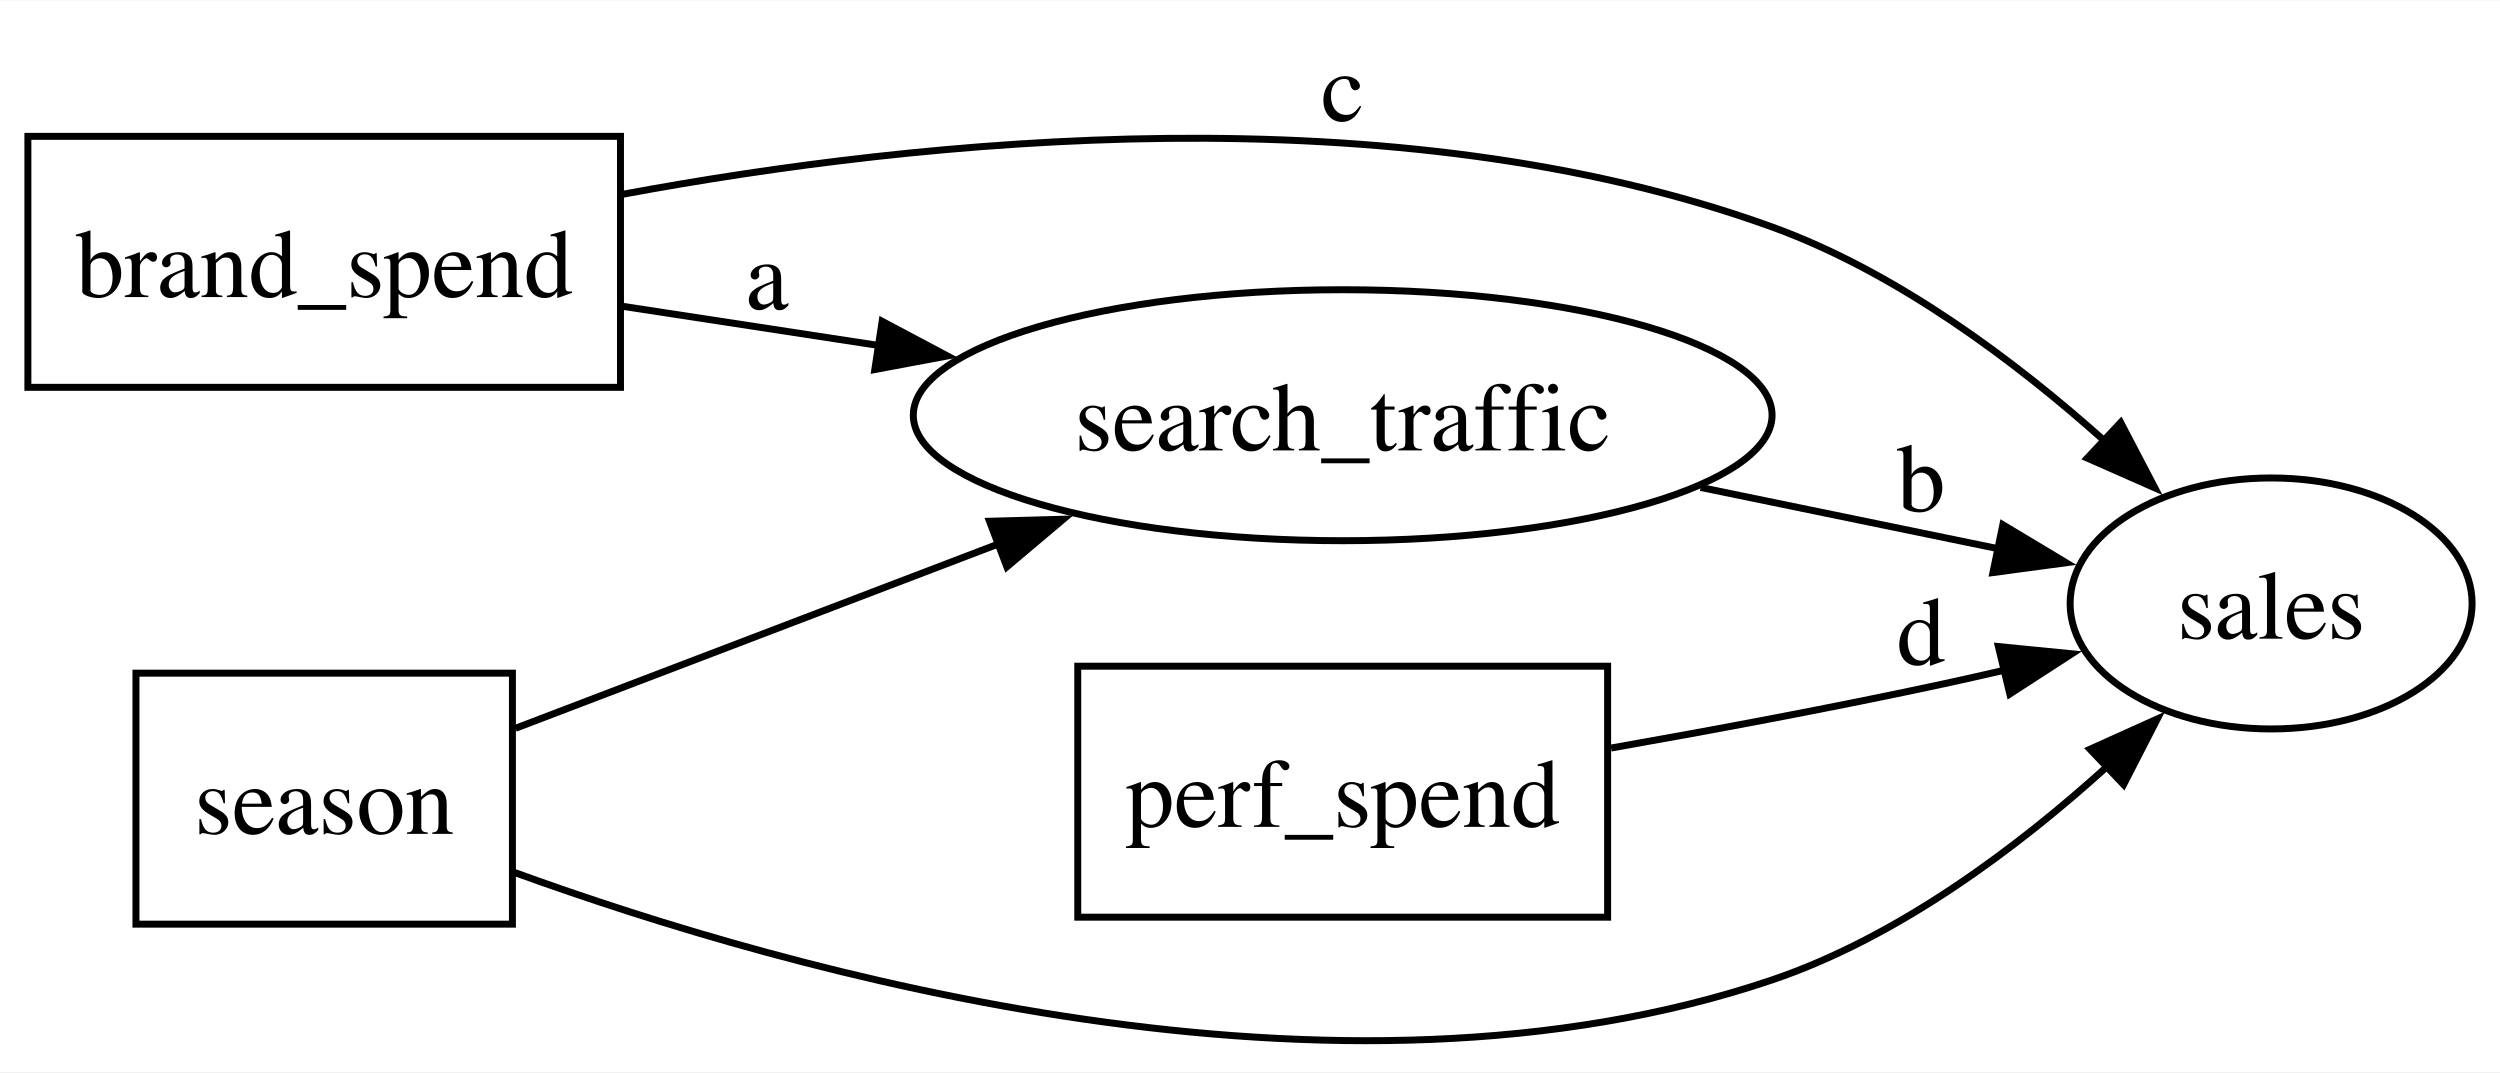
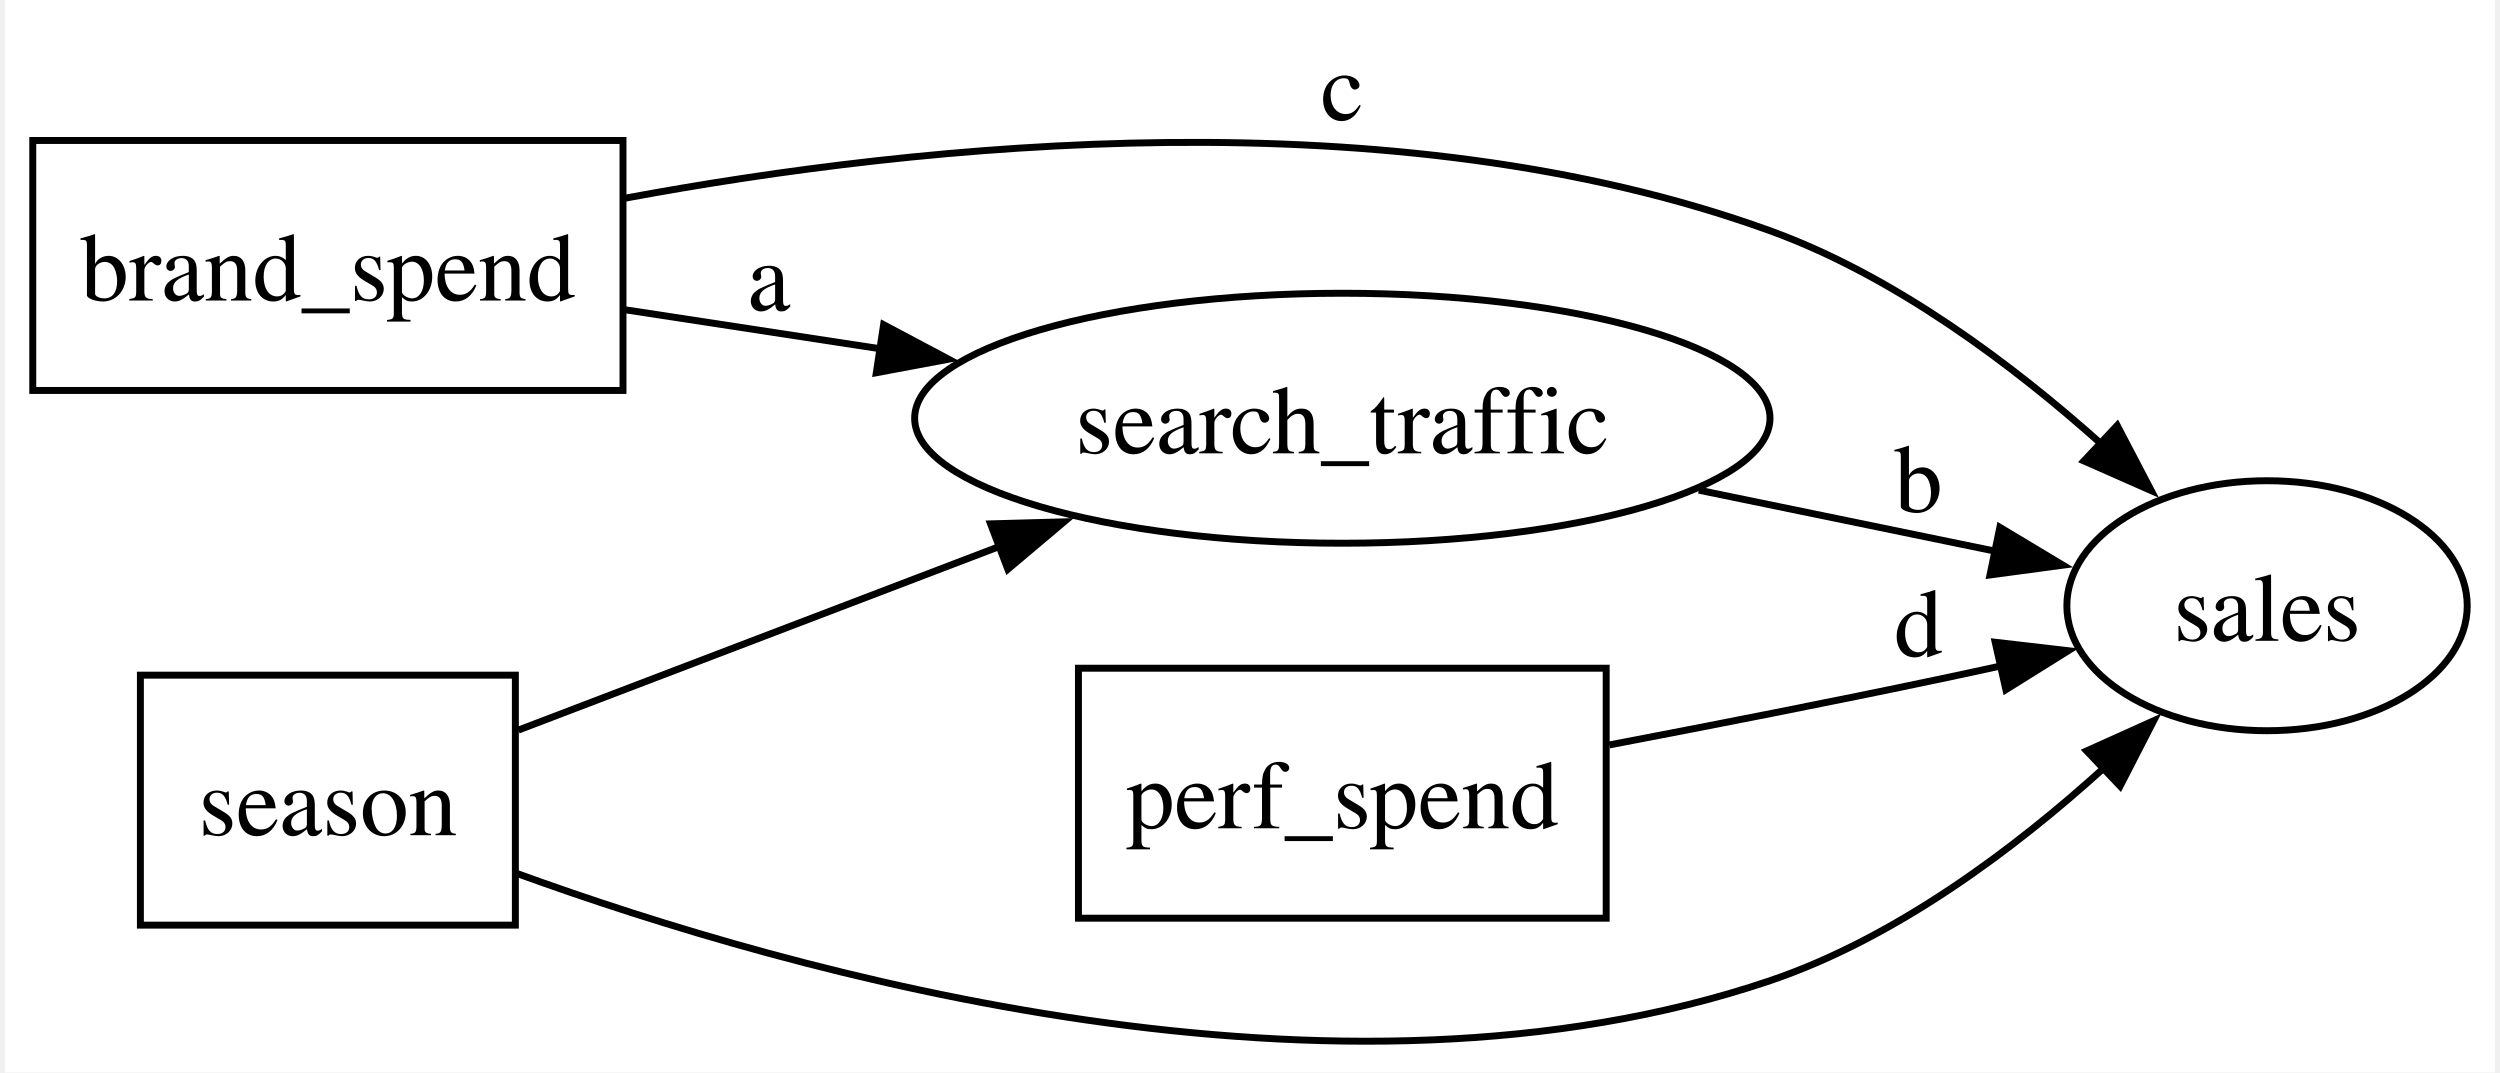
- <svg xmlns="http://www.w3.org/2000/svg" width="359pt" height="154pt" viewBox="0.00 0.00 358.59 153.71">
-   <g id="graph0" class="graph" transform="scale(1 1) rotate(0) translate(4 149.71)">
-     <polygon fill="white" stroke="none" points="-4,4 -4,-149.71 354.59,-149.71 354.59,4 -4,4" />
+ <svg xmlns="http://www.w3.org/2000/svg" width="359pt" height="154pt" viewBox="0.00 0.00 358.59 154.44">
+   <g id="graph0" class="graph" transform="scale(1 1) rotate(0) translate(4 150.44)">
+     <polygon fill="white" stroke="none" points="-4,4 -4,-150.44 354.59,-150.44 354.59,4 -4,4" />
    <g id="node1" class="node">
      <polygon fill="none" stroke="black" points="85,-130.21 0,-130.21 0,-94.21 85,-94.21 85,-130.21" />
      <text text-anchor="middle" x="42.5" y="-107.16" font-family="Times,serif" font-size="14.00">brand_spend</text>
    </g>
    <g id="node4" class="node">
      <ellipse fill="none" stroke="black" cx="188.59" cy="-90.21" rx="61.59" ry="18" />
      <text text-anchor="middle" x="188.59" y="-85.16" font-family="Times,serif" font-size="14.00">search_traffic</text>
    </g>
    <g id="edge1" class="edge">
      <path fill="none" stroke="black" d="M85.18,-105.85C96.81,-104.07 109.74,-102.1 122.39,-100.16" />
      <polygon fill="black" stroke="black" points="122.53,-103.68 131.89,-98.71 121.48,-96.76 122.53,-103.68" />
-       <text text-anchor="middle" x="106" y="-105.41" font-family="Times,serif" font-size="14.00">a</text>
+       <text text-anchor="middle" x="106" y="-105.73" font-family="Times,serif" font-size="14.00">a</text>
    </g>
    <g id="node5" class="node">
      <ellipse fill="none" stroke="black" cx="321.76" cy="-63.21" rx="28.83" ry="18" />
      <text text-anchor="middle" x="321.76" y="-58.16" font-family="Times,serif" font-size="14.00">sales</text>
    </g>
    <g id="edge4" class="edge">
      <path fill="none" stroke="black" d="M85.32,-121.9C128.11,-129.85 195.85,-136.9 250.18,-117.21 268.09,-110.72 285.15,-97.92 298,-86.41" />
      <polygon fill="black" stroke="black" points="300.18,-89.17 305.09,-79.78 295.39,-84.06 300.18,-89.17" />
-       <text text-anchor="middle" x="188.59" y="-132.41" font-family="Times,serif" font-size="14.00">c</text>
+       <text text-anchor="middle" x="188.59" y="-133.14" font-family="Times,serif" font-size="14.00">c</text>
    </g>
    <g id="node2" class="node">
      <polygon fill="none" stroke="black" points="69.5,-53.21 15.5,-53.21 15.5,-17.21 69.5,-17.21 69.5,-53.21" />
      <text text-anchor="middle" x="42.5" y="-30.16" font-family="Times,serif" font-size="14.00">season</text>
    </g>
    <g id="edge2" class="edge">
      <path fill="none" stroke="black" d="M69.93,-45.3C89.29,-52.69 116.11,-62.92 139.25,-71.76" />
      <polygon fill="black" stroke="black" points="137.93,-75 148.52,-75.29 140.42,-68.46 137.93,-75" />
    </g>
    <g id="edge6" class="edge">
      <path fill="none" stroke="black" d="M69.7,-24.66C109.67,-10.14 187.83,11.9 250.18,-9.21 268.34,-15.36 285.51,-28.27 298.36,-39.93" />
      <polygon fill="black" stroke="black" points="295.78,-42.3 305.44,-46.65 300.6,-37.23 295.78,-42.3" />
    </g>
    <g id="node3" class="node">
      <polygon fill="none" stroke="black" points="226.59,-54.21 150.59,-54.21 150.59,-18.21 226.59,-18.21 226.59,-54.21" />
      <text text-anchor="middle" x="188.59" y="-31.16" font-family="Times,serif" font-size="14.00">perf_spend</text>
    </g>
    <g id="edge5" class="edge">
-       <path fill="none" stroke="black" d="M227.08,-42.47C242.01,-45.1 259.32,-48.34 274.93,-51.71 277.73,-52.32 280.63,-52.97 283.54,-53.65" />
-       <polygon fill="black" stroke="black" points="282.64,-57.03 293.18,-55.99 284.28,-50.23 282.64,-57.03" />
-       <text text-anchor="middle" x="271.55" y="-54.41" font-family="Times,serif" font-size="14.00">d</text>
+       <path fill="none" stroke="black" d="M227.03,-43.16C241.95,-46.01 259.27,-49.4 274.93,-52.71 277.72,-53.3 280.61,-53.92 283.51,-54.56" />
+       <polygon fill="black" stroke="black" points="282.61,-57.95 293.14,-56.73 284.15,-51.12 282.61,-57.95" />
+       <text text-anchor="middle" x="271.55" y="-55.91" font-family="Times,serif" font-size="14.00">d</text>
    </g>
    <g id="edge3" class="edge">
      <path fill="none" stroke="black" d="M239.93,-79.85C254.12,-76.93 269.32,-73.8 282.67,-71.05" />
      <polygon fill="black" stroke="black" points="283.28,-74.5 292.36,-69.05 281.86,-67.64 283.28,-74.5" />
-       <text text-anchor="middle" x="271.55" y="-76.41" font-family="Times,serif" font-size="14.00">b</text>
+       <text text-anchor="middle" x="271.55" y="-76.7" font-family="Times,serif" font-size="14.00">b</text>
    </g>
  </g>
</svg>
